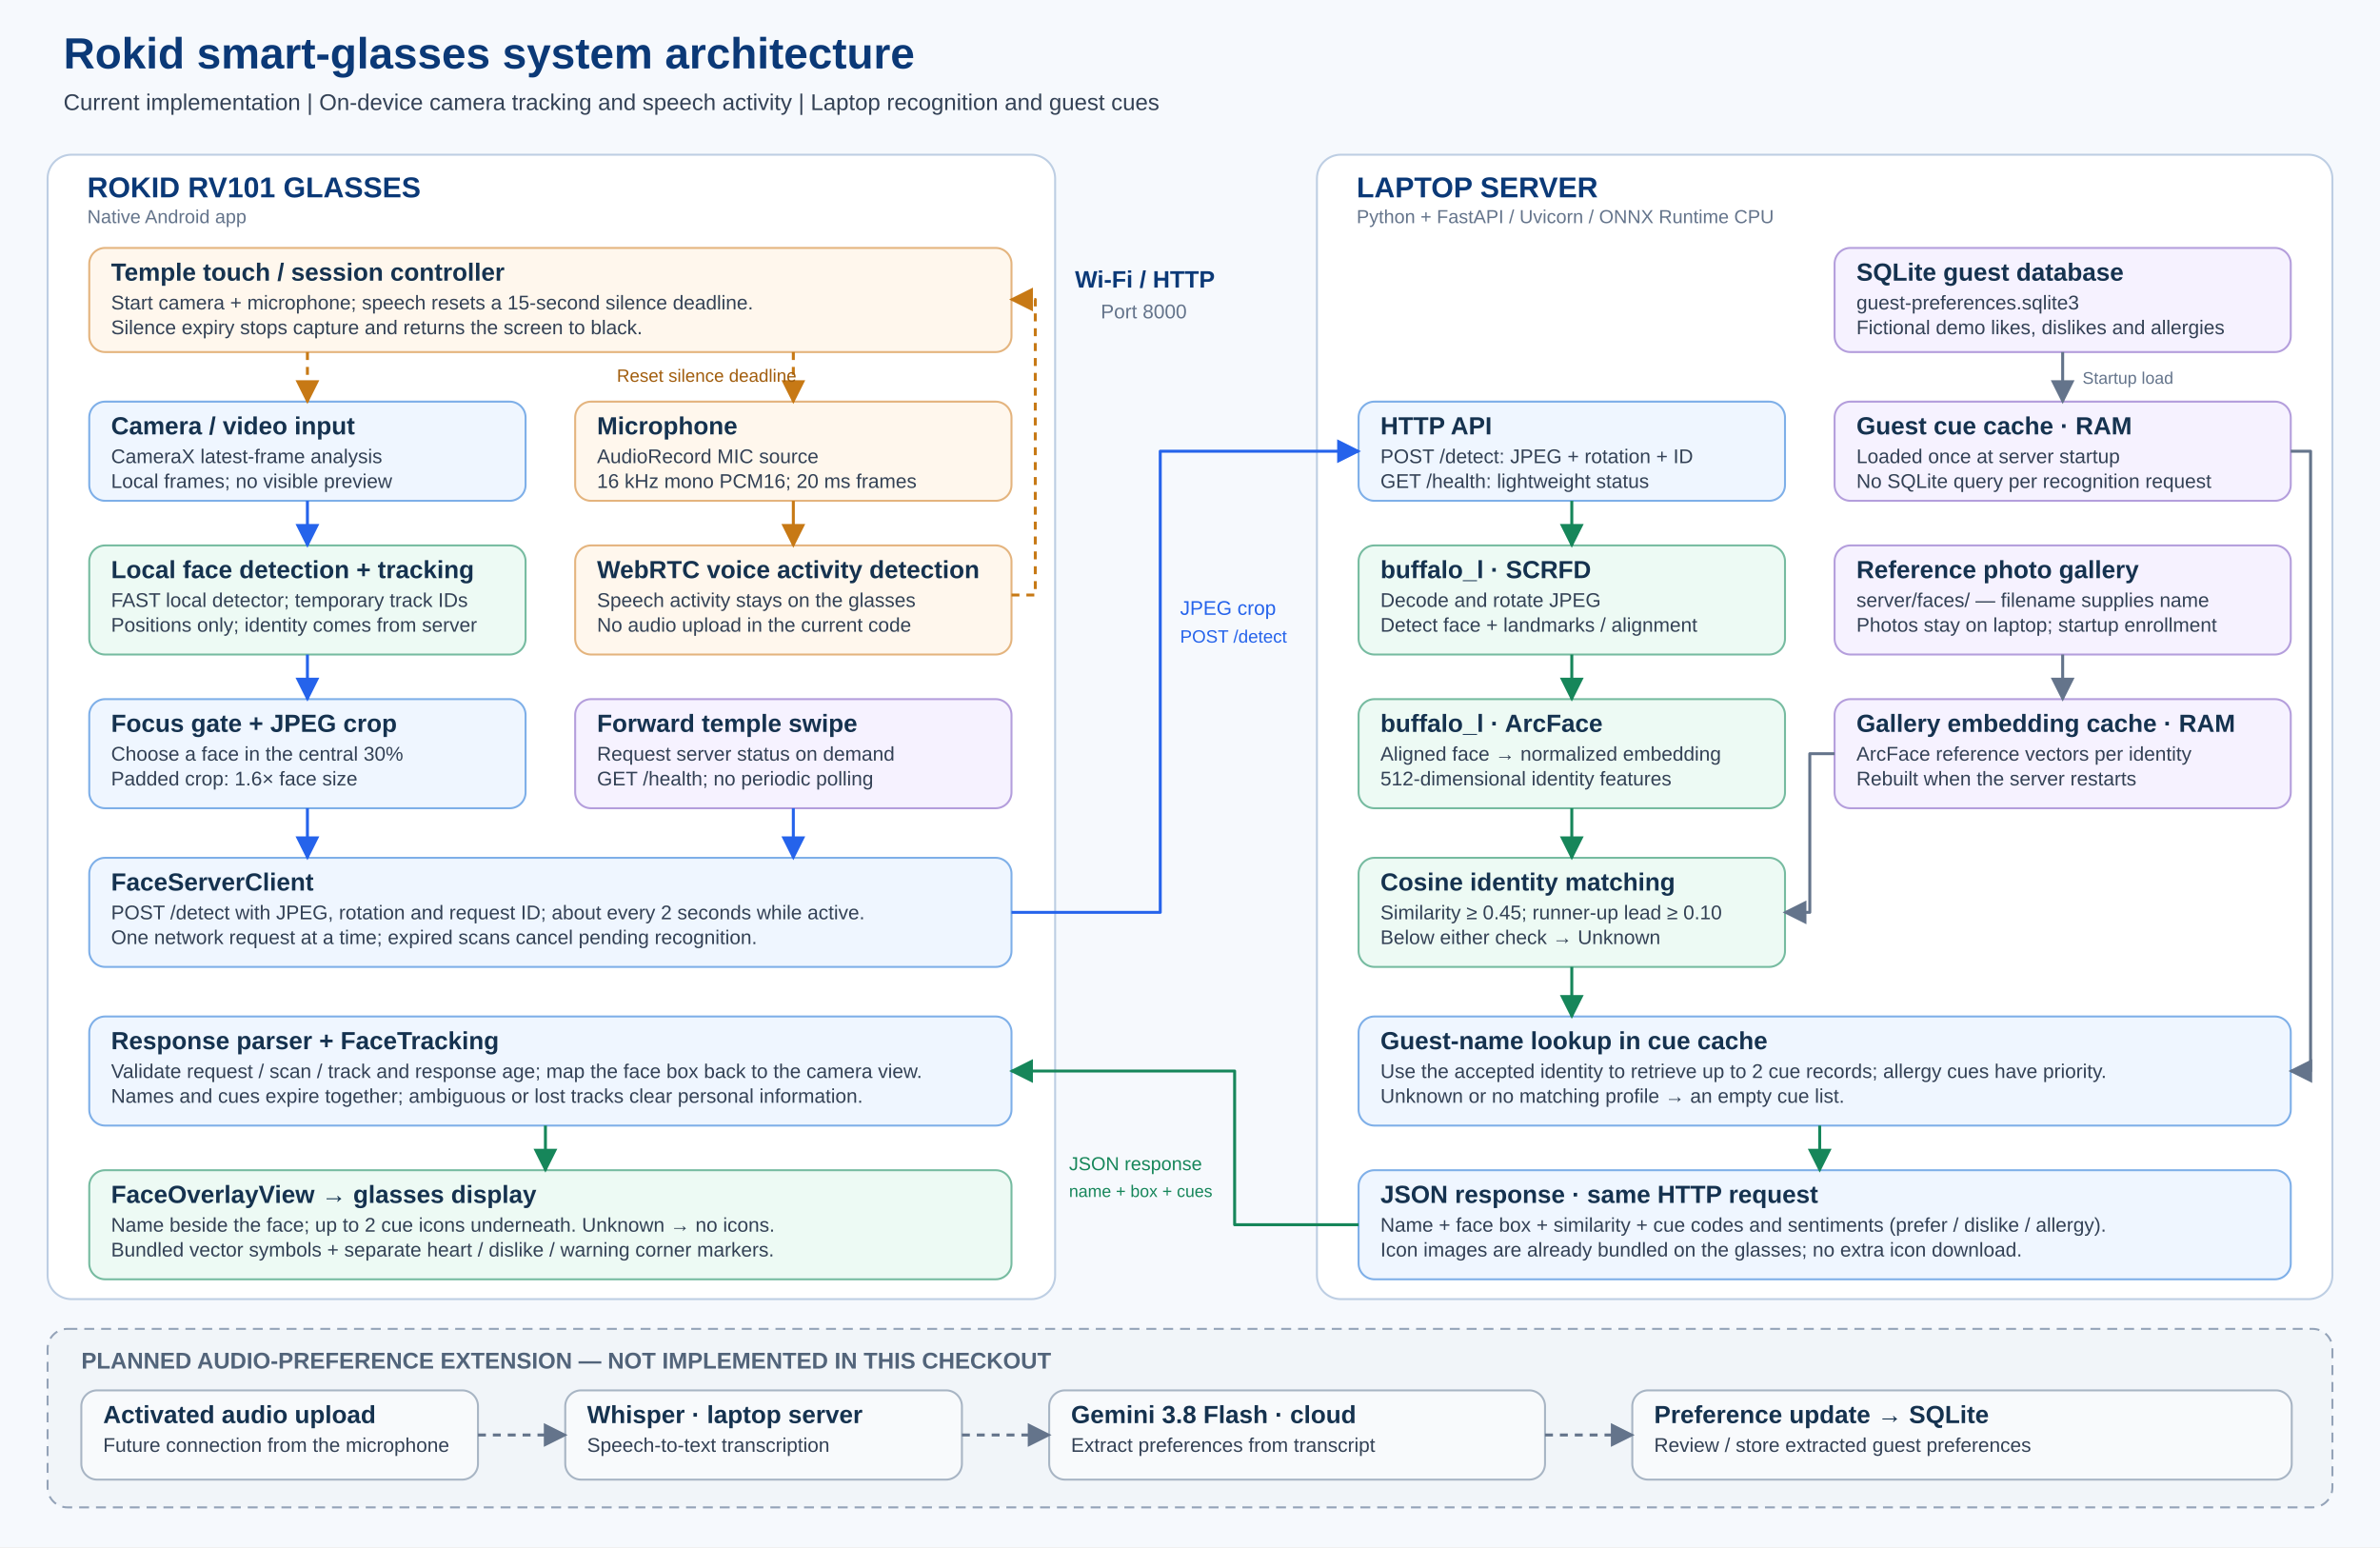
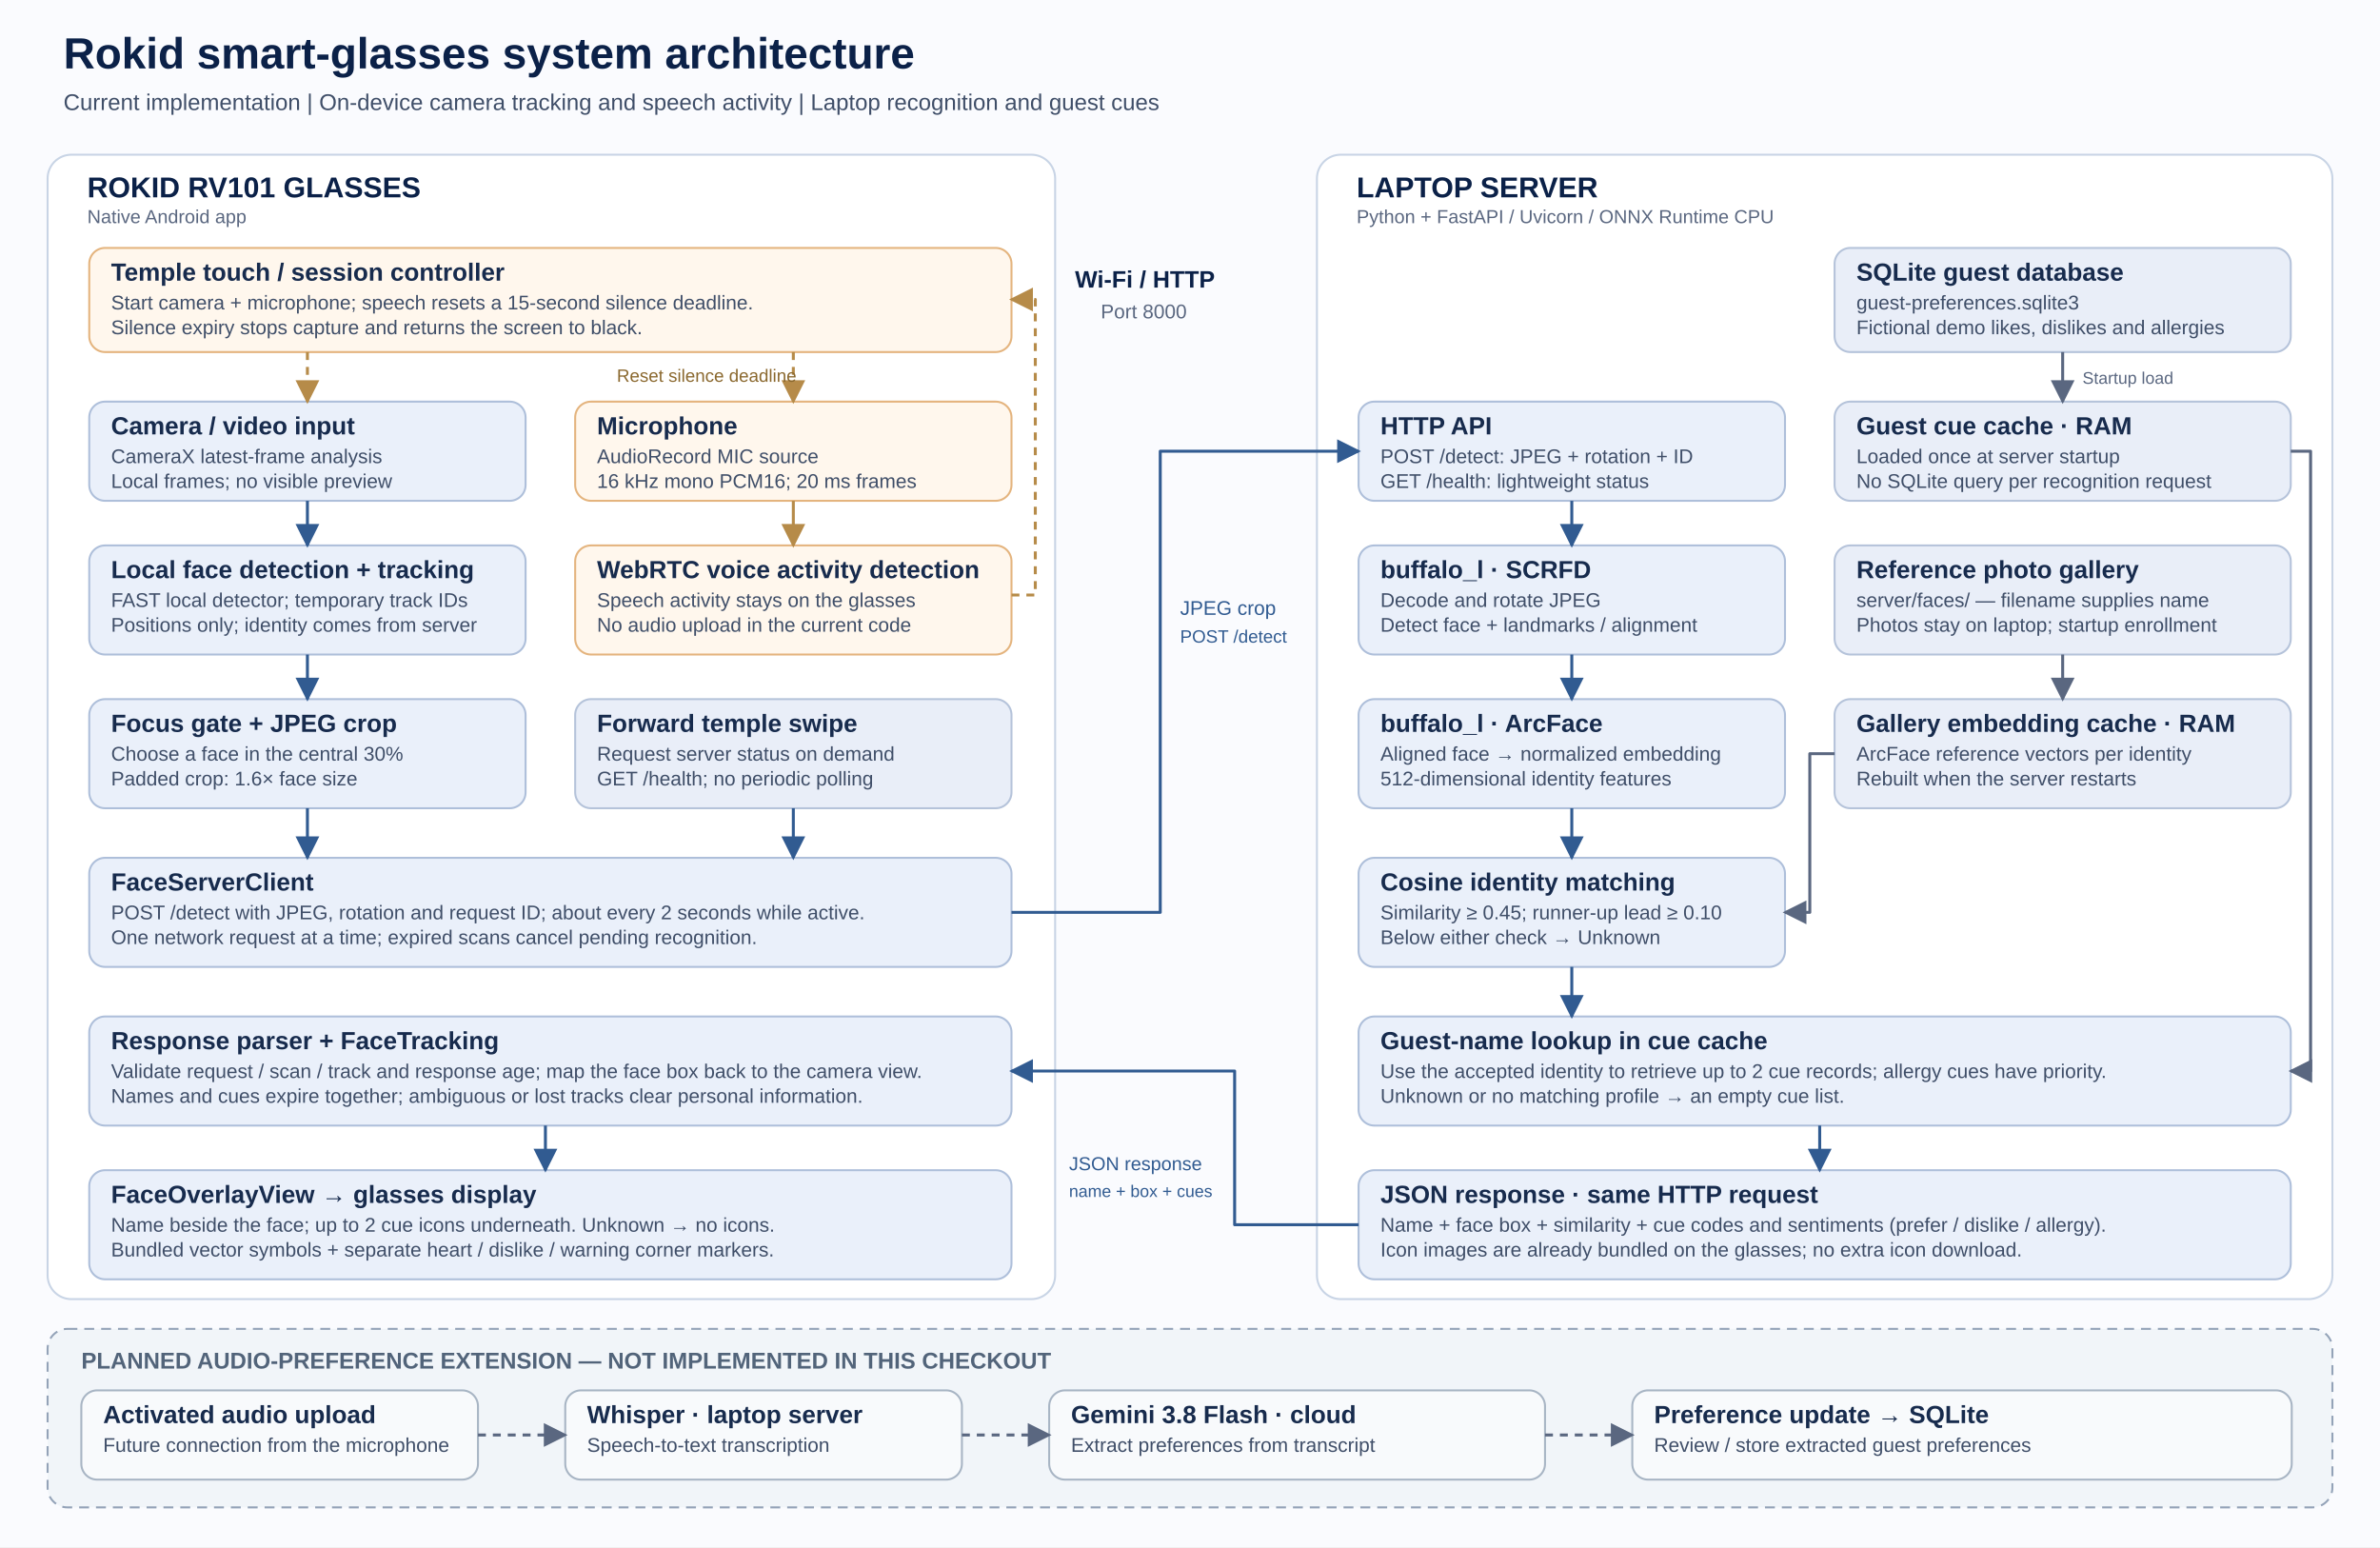
<svg xmlns="http://www.w3.org/2000/svg" width="2400" height="1560" viewBox="0 0 2400 1560" role="img" aria-label="Current Rokid smart glasses and laptop server system architecture">
  <defs>
    <marker id="blue" viewBox="0 0 10 10" refX="9" refY="5" markerWidth="8" markerHeight="8" orient="auto-start-reverse">
-       <path d="M0 0 10 5 0 10z" fill="#2563eb" />
+       <path d="M0 0 10 5 0 10z" fill="#315b91" />
    </marker>
    <marker id="green" viewBox="0 0 10 10" refX="9" refY="5" markerWidth="8" markerHeight="8" orient="auto-start-reverse">
-       <path d="M0 0 10 5 0 10z" fill="#16865a" />
+       <path d="M0 0 10 5 0 10z" fill="#315b91" />
    </marker>
    <marker id="orange" viewBox="0 0 10 10" refX="9" refY="5" markerWidth="8" markerHeight="8" orient="auto-start-reverse">
-       <path d="M0 0 10 5 0 10z" fill="#c77915" />
+       <path d="M0 0 10 5 0 10z" fill="#b68b49" />
    </marker>
    <marker id="gray" viewBox="0 0 10 10" refX="9" refY="5" markerWidth="8" markerHeight="8" orient="auto-start-reverse">
-       <path d="M0 0 10 5 0 10z" fill="#64748b" />
+       <path d="M0 0 10 5 0 10z" fill="#5a6780" />
    </marker>
  </defs>
-   <rect width="2400" height="1560" fill="#f6f9fd" />
-   <text x="64" y="69" fill="#0b3977" font-size="44" font-weight="700" font-family="Arial, sans-serif" text-anchor="start">Rokid smart-glasses system architecture</text>
-   <text x="64" y="111" fill="#334155" font-size="23" font-weight="400" font-family="Arial, sans-serif" text-anchor="start">Current implementation  |  On-device camera tracking and speech activity  |  Laptop recognition and guest cues</text>
-   <rect x="48" y="156" width="1016" height="1154" rx="24" fill="white" stroke="#bdcee3" stroke-width="2" />
-   <text x="88" y="199" fill="#0b3977" font-size="29" font-weight="700" font-family="Arial, sans-serif" text-anchor="start">ROKID RV101 GLASSES</text>
-   <text x="88" y="225" fill="#64748b" font-size="19" font-weight="400" font-family="Arial, sans-serif" text-anchor="start">Native Android app</text>
-   <rect x="1328" y="156" width="1024" height="1154" rx="24" fill="white" stroke="#bdcee3" stroke-width="2" />
-   <text x="1368" y="199" fill="#0b3977" font-size="29" font-weight="700" font-family="Arial, sans-serif" text-anchor="start">LAPTOP SERVER</text>
-   <text x="1368" y="225" fill="#64748b" font-size="19" font-weight="400" font-family="Arial, sans-serif" text-anchor="start">Python + FastAPI / Uvicorn / ONNX Runtime CPU</text>
+   <rect width="2400" height="1560" fill="#fafbfe" />
+   <text x="64" y="69" fill="#0b2148" font-size="44" font-weight="700" font-family="Arial, sans-serif" text-anchor="start">Rokid smart-glasses system architecture</text>
+   <text x="64" y="111" fill="#3f4e68" font-size="23" font-weight="400" font-family="Arial, sans-serif" text-anchor="start">Current implementation  |  On-device camera tracking and speech activity  |  Laptop recognition and guest cues</text>
+   <rect x="48" y="156" width="1016" height="1154" rx="24" fill="white" stroke="#c8d4e5" stroke-width="2" />
+   <text x="88" y="199" fill="#0b2148" font-size="29" font-weight="700" font-family="Arial, sans-serif" text-anchor="start">ROKID RV101 GLASSES</text>
+   <text x="88" y="225" fill="#5a6780" font-size="19" font-weight="400" font-family="Arial, sans-serif" text-anchor="start">Native Android app</text>
+   <rect x="1328" y="156" width="1024" height="1154" rx="24" fill="white" stroke="#c8d4e5" stroke-width="2" />
+   <text x="1368" y="199" fill="#0b2148" font-size="29" font-weight="700" font-family="Arial, sans-serif" text-anchor="start">LAPTOP SERVER</text>
+   <text x="1368" y="225" fill="#5a6780" font-size="19" font-weight="400" font-family="Arial, sans-serif" text-anchor="start">Python + FastAPI / Uvicorn / ONNX Runtime CPU</text>
  <rect x="90" y="250" width="930" height="105" rx="16" fill="#fff7ed" stroke="#e4b47e" stroke-width="2" />
-   <text x="112" y="283" fill="#15324f" font-size="25" font-weight="600" font-family="Arial, sans-serif" text-anchor="start">Temple touch / session controller</text>
-   <text x="112" y="312" fill="#334155" font-size="20" font-weight="400" font-family="Arial, sans-serif" text-anchor="start">Start camera + microphone; speech resets a 15-second silence deadline.</text>
-   <text x="112" y="337" fill="#334155" font-size="20" font-weight="400" font-family="Arial, sans-serif" text-anchor="start">Silence expiry stops capture and returns the screen to black.</text>
-   <rect x="90" y="405" width="440" height="100" rx="16" fill="#eff6ff" stroke="#7eafe8" stroke-width="2" />
-   <text x="112" y="438" fill="#15324f" font-size="25" font-weight="600" font-family="Arial, sans-serif" text-anchor="start">Camera / video input</text>
-   <text x="112" y="467" fill="#334155" font-size="20" font-weight="400" font-family="Arial, sans-serif" text-anchor="start">CameraX latest-frame analysis</text>
-   <text x="112" y="492" fill="#334155" font-size="20" font-weight="400" font-family="Arial, sans-serif" text-anchor="start">Local frames; no visible preview</text>
+   <text x="112" y="283" fill="#172b4d" font-size="25" font-weight="600" font-family="Arial, sans-serif" text-anchor="start">Temple touch / session controller</text>
+   <text x="112" y="312" fill="#3f4e68" font-size="20" font-weight="400" font-family="Arial, sans-serif" text-anchor="start">Start camera + microphone; speech resets a 15-second silence deadline.</text>
+   <text x="112" y="337" fill="#3f4e68" font-size="20" font-weight="400" font-family="Arial, sans-serif" text-anchor="start">Silence expiry stops capture and returns the screen to black.</text>
+   <rect x="90" y="405" width="440" height="100" rx="16" fill="#eaf0fa" stroke="#aebfda" stroke-width="2" />
+   <text x="112" y="438" fill="#172b4d" font-size="25" font-weight="600" font-family="Arial, sans-serif" text-anchor="start">Camera / video input</text>
+   <text x="112" y="467" fill="#3f4e68" font-size="20" font-weight="400" font-family="Arial, sans-serif" text-anchor="start">CameraX latest-frame analysis</text>
+   <text x="112" y="492" fill="#3f4e68" font-size="20" font-weight="400" font-family="Arial, sans-serif" text-anchor="start">Local frames; no visible preview</text>
  <rect x="580" y="405" width="440" height="100" rx="16" fill="#fff7ed" stroke="#e4b47e" stroke-width="2" />
-   <text x="602" y="438" fill="#15324f" font-size="25" font-weight="600" font-family="Arial, sans-serif" text-anchor="start">Microphone</text>
-   <text x="602" y="467" fill="#334155" font-size="20" font-weight="400" font-family="Arial, sans-serif" text-anchor="start">AudioRecord MIC source</text>
-   <text x="602" y="492" fill="#334155" font-size="20" font-weight="400" font-family="Arial, sans-serif" text-anchor="start">16 kHz mono PCM16; 20 ms frames</text>
-   <rect x="90" y="550" width="440" height="110" rx="16" fill="#edfaf4" stroke="#76bba0" stroke-width="2" />
-   <text x="112" y="583" fill="#15324f" font-size="25" font-weight="600" font-family="Arial, sans-serif" text-anchor="start">Local face detection + tracking</text>
-   <text x="112" y="612" fill="#334155" font-size="20" font-weight="400" font-family="Arial, sans-serif" text-anchor="start">FAST local detector; temporary track IDs</text>
-   <text x="112" y="637" fill="#334155" font-size="20" font-weight="400" font-family="Arial, sans-serif" text-anchor="start">Positions only; identity comes from server</text>
+   <text x="602" y="438" fill="#172b4d" font-size="25" font-weight="600" font-family="Arial, sans-serif" text-anchor="start">Microphone</text>
+   <text x="602" y="467" fill="#3f4e68" font-size="20" font-weight="400" font-family="Arial, sans-serif" text-anchor="start">AudioRecord MIC source</text>
+   <text x="602" y="492" fill="#3f4e68" font-size="20" font-weight="400" font-family="Arial, sans-serif" text-anchor="start">16 kHz mono PCM16; 20 ms frames</text>
+   <rect x="90" y="550" width="440" height="110" rx="16" fill="#eaf0fa" stroke="#aebfda" stroke-width="2" />
+   <text x="112" y="583" fill="#172b4d" font-size="25" font-weight="600" font-family="Arial, sans-serif" text-anchor="start">Local face detection + tracking</text>
+   <text x="112" y="612" fill="#3f4e68" font-size="20" font-weight="400" font-family="Arial, sans-serif" text-anchor="start">FAST local detector; temporary track IDs</text>
+   <text x="112" y="637" fill="#3f4e68" font-size="20" font-weight="400" font-family="Arial, sans-serif" text-anchor="start">Positions only; identity comes from server</text>
  <rect x="580" y="550" width="440" height="110" rx="16" fill="#fff7ed" stroke="#e4b47e" stroke-width="2" />
-   <text x="602" y="583" fill="#15324f" font-size="25" font-weight="600" font-family="Arial, sans-serif" text-anchor="start">WebRTC voice activity detection</text>
-   <text x="602" y="612" fill="#334155" font-size="20" font-weight="400" font-family="Arial, sans-serif" text-anchor="start">Speech activity stays on the glasses</text>
-   <text x="602" y="637" fill="#334155" font-size="20" font-weight="400" font-family="Arial, sans-serif" text-anchor="start">No audio upload in the current code</text>
-   <rect x="90" y="705" width="440" height="110" rx="16" fill="#eff6ff" stroke="#7eafe8" stroke-width="2" />
-   <text x="112" y="738" fill="#15324f" font-size="25" font-weight="600" font-family="Arial, sans-serif" text-anchor="start">Focus gate + JPEG crop</text>
-   <text x="112" y="767" fill="#334155" font-size="20" font-weight="400" font-family="Arial, sans-serif" text-anchor="start">Choose a face in the central 30%</text>
-   <text x="112" y="792" fill="#334155" font-size="20" font-weight="400" font-family="Arial, sans-serif" text-anchor="start">Padded crop: 1.6× face size</text>
-   <rect x="580" y="705" width="440" height="110" rx="16" fill="#f6f2ff" stroke="#b49edc" stroke-width="2" />
-   <text x="602" y="738" fill="#15324f" font-size="25" font-weight="600" font-family="Arial, sans-serif" text-anchor="start">Forward temple swipe</text>
-   <text x="602" y="767" fill="#334155" font-size="20" font-weight="400" font-family="Arial, sans-serif" text-anchor="start">Request server status on demand</text>
-   <text x="602" y="792" fill="#334155" font-size="20" font-weight="400" font-family="Arial, sans-serif" text-anchor="start">GET /health; no periodic polling</text>
-   <rect x="90" y="865" width="930" height="110" rx="16" fill="#eff6ff" stroke="#7eafe8" stroke-width="2" />
-   <text x="112" y="898" fill="#15324f" font-size="25" font-weight="600" font-family="Arial, sans-serif" text-anchor="start">FaceServerClient</text>
-   <text x="112" y="927" fill="#334155" font-size="20" font-weight="400" font-family="Arial, sans-serif" text-anchor="start">POST /detect with JPEG, rotation and request ID; about every 2 seconds while active.</text>
-   <text x="112" y="952" fill="#334155" font-size="20" font-weight="400" font-family="Arial, sans-serif" text-anchor="start">One network request at a time; expired scans cancel pending recognition.</text>
-   <rect x="90" y="1025" width="930" height="110" rx="16" fill="#eff6ff" stroke="#7eafe8" stroke-width="2" />
-   <text x="112" y="1058" fill="#15324f" font-size="25" font-weight="600" font-family="Arial, sans-serif" text-anchor="start">Response parser + FaceTracking</text>
-   <text x="112" y="1087" fill="#334155" font-size="20" font-weight="400" font-family="Arial, sans-serif" text-anchor="start">Validate request / scan / track and response age; map the face box back to the camera view.</text>
-   <text x="112" y="1112" fill="#334155" font-size="20" font-weight="400" font-family="Arial, sans-serif" text-anchor="start">Names and cues expire together; ambiguous or lost tracks clear personal information.</text>
-   <rect x="90" y="1180" width="930" height="110" rx="16" fill="#edfaf4" stroke="#76bba0" stroke-width="2" />
-   <text x="112" y="1213" fill="#15324f" font-size="25" font-weight="600" font-family="Arial, sans-serif" text-anchor="start">FaceOverlayView → glasses display</text>
-   <text x="112" y="1242" fill="#334155" font-size="20" font-weight="400" font-family="Arial, sans-serif" text-anchor="start">Name beside the face; up to 2 cue icons underneath. Unknown → no icons.</text>
-   <text x="112" y="1267" fill="#334155" font-size="20" font-weight="400" font-family="Arial, sans-serif" text-anchor="start">Bundled vector symbols + separate heart / dislike / warning corner markers.</text>
-   <path d="M310,355 L310,405" fill="none" stroke="#c77915" stroke-width="3" marker-end="url(#orange)" stroke-linejoin="round" stroke-dasharray="8 7" />
-   <path d="M800,355 L800,405" fill="none" stroke="#c77915" stroke-width="3" marker-end="url(#orange)" stroke-linejoin="round" stroke-dasharray="8 7" />
-   <path d="M310,505 L310,550" fill="none" stroke="#2563eb" stroke-width="3" marker-end="url(#blue)" stroke-linejoin="round" />
-   <path d="M800,505 L800,550" fill="none" stroke="#c77915" stroke-width="3" marker-end="url(#orange)" stroke-linejoin="round" />
-   <path d="M310,660 L310,705" fill="none" stroke="#2563eb" stroke-width="3" marker-end="url(#blue)" stroke-linejoin="round" />
-   <path d="M310,815 L310,865" fill="none" stroke="#2563eb" stroke-width="3" marker-end="url(#blue)" stroke-linejoin="round" />
-   <path d="M800,815 L800,865" fill="none" stroke="#2563eb" stroke-width="3" marker-end="url(#blue)" stroke-linejoin="round" />
-   <path d="M1020,600 L1044,600 L1044,302 L1020,302" fill="none" stroke="#c77915" stroke-width="3" marker-end="url(#orange)" stroke-linejoin="round" stroke-dasharray="8 7" />
-   <text x="622" y="385" fill="#a15d0d" font-size="18" font-weight="400" font-family="Arial, sans-serif" text-anchor="start">Reset silence deadline</text>
-   <path d="M550,1135 L550,1180" fill="none" stroke="#16865a" stroke-width="3" marker-end="url(#green)" stroke-linejoin="round" />
-   <rect x="1370" y="405" width="430" height="100" rx="16" fill="#eff6ff" stroke="#7eafe8" stroke-width="2" />
-   <text x="1392" y="438" fill="#15324f" font-size="25" font-weight="600" font-family="Arial, sans-serif" text-anchor="start">HTTP API</text>
-   <text x="1392" y="467" fill="#334155" font-size="20" font-weight="400" font-family="Arial, sans-serif" text-anchor="start">POST /detect: JPEG + rotation + ID</text>
-   <text x="1392" y="492" fill="#334155" font-size="20" font-weight="400" font-family="Arial, sans-serif" text-anchor="start">GET /health: lightweight status</text>
-   <rect x="1370" y="550" width="430" height="110" rx="16" fill="#edfaf4" stroke="#76bba0" stroke-width="2" />
-   <text x="1392" y="583" fill="#15324f" font-size="25" font-weight="600" font-family="Arial, sans-serif" text-anchor="start">buffalo_l · SCRFD</text>
-   <text x="1392" y="612" fill="#334155" font-size="20" font-weight="400" font-family="Arial, sans-serif" text-anchor="start">Decode and rotate JPEG</text>
-   <text x="1392" y="637" fill="#334155" font-size="20" font-weight="400" font-family="Arial, sans-serif" text-anchor="start">Detect face + landmarks / alignment</text>
-   <rect x="1370" y="705" width="430" height="110" rx="16" fill="#edfaf4" stroke="#76bba0" stroke-width="2" />
-   <text x="1392" y="738" fill="#15324f" font-size="25" font-weight="600" font-family="Arial, sans-serif" text-anchor="start">buffalo_l · ArcFace</text>
-   <text x="1392" y="767" fill="#334155" font-size="20" font-weight="400" font-family="Arial, sans-serif" text-anchor="start">Aligned face → normalized embedding</text>
-   <text x="1392" y="792" fill="#334155" font-size="20" font-weight="400" font-family="Arial, sans-serif" text-anchor="start">512-dimensional identity features</text>
-   <rect x="1370" y="865" width="430" height="110" rx="16" fill="#edfaf4" stroke="#76bba0" stroke-width="2" />
-   <text x="1392" y="898" fill="#15324f" font-size="25" font-weight="600" font-family="Arial, sans-serif" text-anchor="start">Cosine identity matching</text>
-   <text x="1392" y="927" fill="#334155" font-size="20" font-weight="400" font-family="Arial, sans-serif" text-anchor="start">Similarity ≥ 0.45; runner-up lead ≥ 0.10</text>
-   <text x="1392" y="952" fill="#334155" font-size="20" font-weight="400" font-family="Arial, sans-serif" text-anchor="start">Below either check → Unknown</text>
-   <rect x="1850" y="250" width="460" height="105" rx="16" fill="#f6f2ff" stroke="#b49edc" stroke-width="2" />
-   <text x="1872" y="283" fill="#15324f" font-size="25" font-weight="600" font-family="Arial, sans-serif" text-anchor="start">SQLite guest database</text>
-   <text x="1872" y="312" fill="#334155" font-size="20" font-weight="400" font-family="Arial, sans-serif" text-anchor="start">guest-preferences.sqlite3</text>
-   <text x="1872" y="337" fill="#334155" font-size="20" font-weight="400" font-family="Arial, sans-serif" text-anchor="start">Fictional demo likes, dislikes and allergies</text>
-   <rect x="1850" y="405" width="460" height="100" rx="16" fill="#f6f2ff" stroke="#b49edc" stroke-width="2" />
-   <text x="1872" y="438" fill="#15324f" font-size="25" font-weight="600" font-family="Arial, sans-serif" text-anchor="start">Guest cue cache · RAM</text>
-   <text x="1872" y="467" fill="#334155" font-size="20" font-weight="400" font-family="Arial, sans-serif" text-anchor="start">Loaded once at server startup</text>
-   <text x="1872" y="492" fill="#334155" font-size="20" font-weight="400" font-family="Arial, sans-serif" text-anchor="start">No SQLite query per recognition request</text>
-   <rect x="1850" y="550" width="460" height="110" rx="16" fill="#f6f2ff" stroke="#b49edc" stroke-width="2" />
-   <text x="1872" y="583" fill="#15324f" font-size="25" font-weight="600" font-family="Arial, sans-serif" text-anchor="start">Reference photo gallery</text>
-   <text x="1872" y="612" fill="#334155" font-size="20" font-weight="400" font-family="Arial, sans-serif" text-anchor="start">server/faces/ — filename supplies name</text>
-   <text x="1872" y="637" fill="#334155" font-size="20" font-weight="400" font-family="Arial, sans-serif" text-anchor="start">Photos stay on laptop; startup enrollment</text>
-   <rect x="1850" y="705" width="460" height="110" rx="16" fill="#f6f2ff" stroke="#b49edc" stroke-width="2" />
-   <text x="1872" y="738" fill="#15324f" font-size="25" font-weight="600" font-family="Arial, sans-serif" text-anchor="start">Gallery embedding cache · RAM</text>
-   <text x="1872" y="767" fill="#334155" font-size="20" font-weight="400" font-family="Arial, sans-serif" text-anchor="start">ArcFace reference vectors per identity</text>
-   <text x="1872" y="792" fill="#334155" font-size="20" font-weight="400" font-family="Arial, sans-serif" text-anchor="start">Rebuilt when the server restarts</text>
-   <rect x="1370" y="1025" width="940" height="110" rx="16" fill="#eff6ff" stroke="#7eafe8" stroke-width="2" />
-   <text x="1392" y="1058" fill="#15324f" font-size="25" font-weight="600" font-family="Arial, sans-serif" text-anchor="start">Guest-name lookup in cue cache</text>
-   <text x="1392" y="1087" fill="#334155" font-size="20" font-weight="400" font-family="Arial, sans-serif" text-anchor="start">Use the accepted identity to retrieve up to 2 cue records; allergy cues have priority.</text>
-   <text x="1392" y="1112" fill="#334155" font-size="20" font-weight="400" font-family="Arial, sans-serif" text-anchor="start">Unknown or no matching profile → an empty cue list.</text>
-   <rect x="1370" y="1180" width="940" height="110" rx="16" fill="#eff6ff" stroke="#7eafe8" stroke-width="2" />
-   <text x="1392" y="1213" fill="#15324f" font-size="25" font-weight="600" font-family="Arial, sans-serif" text-anchor="start">JSON response · same HTTP request</text>
-   <text x="1392" y="1242" fill="#334155" font-size="20" font-weight="400" font-family="Arial, sans-serif" text-anchor="start">Name + face box + similarity + cue codes and sentiments (prefer / dislike / allergy).</text>
-   <text x="1392" y="1267" fill="#334155" font-size="20" font-weight="400" font-family="Arial, sans-serif" text-anchor="start">Icon images are already bundled on the glasses; no extra icon download.</text>
-   <path d="M1585,505 L1585,550" fill="none" stroke="#16865a" stroke-width="3" marker-end="url(#green)" stroke-linejoin="round" />
-   <path d="M1585,660 L1585,705" fill="none" stroke="#16865a" stroke-width="3" marker-end="url(#green)" stroke-linejoin="round" />
-   <path d="M1585,815 L1585,865" fill="none" stroke="#16865a" stroke-width="3" marker-end="url(#green)" stroke-linejoin="round" />
-   <path d="M1585,975 L1585,1025" fill="none" stroke="#16865a" stroke-width="3" marker-end="url(#green)" stroke-linejoin="round" />
-   <path d="M2080,355 L2080,405" fill="none" stroke="#64748b" stroke-width="3" marker-end="url(#gray)" stroke-linejoin="round" />
-   <path d="M2080,660 L2080,705" fill="none" stroke="#64748b" stroke-width="3" marker-end="url(#gray)" stroke-linejoin="round" />
-   <path d="M1850,760 L1825,760 L1825,920 L1800,920" fill="none" stroke="#64748b" stroke-width="3" marker-end="url(#gray)" stroke-linejoin="round" />
-   <path d="M2310,455 L2330,455 L2330,1080 L2310,1080" fill="none" stroke="#64748b" stroke-width="3" marker-end="url(#gray)" stroke-linejoin="round" />
-   <text x="2100" y="387" fill="#64748b" font-size="17" font-weight="400" font-family="Arial, sans-serif" text-anchor="start">Startup load</text>
-   <path d="M1835,1135 L1835,1180" fill="none" stroke="#16865a" stroke-width="3" marker-end="url(#green)" stroke-linejoin="round" />
-   <path d="M1020,920 L1170,920 L1170,455 L1370,455" fill="none" stroke="#2563eb" stroke-width="3" marker-end="url(#blue)" stroke-linejoin="round" />
-   <text x="1084" y="290" fill="#0b3977" font-size="24" font-weight="600" font-family="Arial, sans-serif" text-anchor="start">Wi-Fi / HTTP</text>
-   <text x="1110" y="321" fill="#64748b" font-size="20" font-weight="400" font-family="Arial, sans-serif" text-anchor="start">Port 8000</text>
-   <text x="1190" y="620" fill="#2563eb" font-size="20" font-weight="400" font-family="Arial, sans-serif" text-anchor="start">JPEG crop</text>
-   <text x="1190" y="648" fill="#2563eb" font-size="18" font-weight="400" font-family="Arial, sans-serif" text-anchor="start">POST /detect</text>
-   <path d="M1370,1235 L1245,1235 L1245,1080 L1020,1080" fill="none" stroke="#16865a" stroke-width="3" marker-end="url(#green)" stroke-linejoin="round" />
-   <text x="1078" y="1180" fill="#16865a" font-size="19" font-weight="400" font-family="Arial, sans-serif" text-anchor="start">JSON response</text>
-   <text x="1078" y="1207" fill="#16865a" font-size="17" font-weight="400" font-family="Arial, sans-serif" text-anchor="start">name + box + cues</text>
+   <text x="602" y="583" fill="#172b4d" font-size="25" font-weight="600" font-family="Arial, sans-serif" text-anchor="start">WebRTC voice activity detection</text>
+   <text x="602" y="612" fill="#3f4e68" font-size="20" font-weight="400" font-family="Arial, sans-serif" text-anchor="start">Speech activity stays on the glasses</text>
+   <text x="602" y="637" fill="#3f4e68" font-size="20" font-weight="400" font-family="Arial, sans-serif" text-anchor="start">No audio upload in the current code</text>
+   <rect x="90" y="705" width="440" height="110" rx="16" fill="#eaf0fa" stroke="#aebfda" stroke-width="2" />
+   <text x="112" y="738" fill="#172b4d" font-size="25" font-weight="600" font-family="Arial, sans-serif" text-anchor="start">Focus gate + JPEG crop</text>
+   <text x="112" y="767" fill="#3f4e68" font-size="20" font-weight="400" font-family="Arial, sans-serif" text-anchor="start">Choose a face in the central 30%</text>
+   <text x="112" y="792" fill="#3f4e68" font-size="20" font-weight="400" font-family="Arial, sans-serif" text-anchor="start">Padded crop: 1.6× face size</text>
+   <rect x="580" y="705" width="440" height="110" rx="16" fill="#e9eef8" stroke="#b5c3da" stroke-width="2" />
+   <text x="602" y="738" fill="#172b4d" font-size="25" font-weight="600" font-family="Arial, sans-serif" text-anchor="start">Forward temple swipe</text>
+   <text x="602" y="767" fill="#3f4e68" font-size="20" font-weight="400" font-family="Arial, sans-serif" text-anchor="start">Request server status on demand</text>
+   <text x="602" y="792" fill="#3f4e68" font-size="20" font-weight="400" font-family="Arial, sans-serif" text-anchor="start">GET /health; no periodic polling</text>
+   <rect x="90" y="865" width="930" height="110" rx="16" fill="#eaf0fa" stroke="#aebfda" stroke-width="2" />
+   <text x="112" y="898" fill="#172b4d" font-size="25" font-weight="600" font-family="Arial, sans-serif" text-anchor="start">FaceServerClient</text>
+   <text x="112" y="927" fill="#3f4e68" font-size="20" font-weight="400" font-family="Arial, sans-serif" text-anchor="start">POST /detect with JPEG, rotation and request ID; about every 2 seconds while active.</text>
+   <text x="112" y="952" fill="#3f4e68" font-size="20" font-weight="400" font-family="Arial, sans-serif" text-anchor="start">One network request at a time; expired scans cancel pending recognition.</text>
+   <rect x="90" y="1025" width="930" height="110" rx="16" fill="#eaf0fa" stroke="#aebfda" stroke-width="2" />
+   <text x="112" y="1058" fill="#172b4d" font-size="25" font-weight="600" font-family="Arial, sans-serif" text-anchor="start">Response parser + FaceTracking</text>
+   <text x="112" y="1087" fill="#3f4e68" font-size="20" font-weight="400" font-family="Arial, sans-serif" text-anchor="start">Validate request / scan / track and response age; map the face box back to the camera view.</text>
+   <text x="112" y="1112" fill="#3f4e68" font-size="20" font-weight="400" font-family="Arial, sans-serif" text-anchor="start">Names and cues expire together; ambiguous or lost tracks clear personal information.</text>
+   <rect x="90" y="1180" width="930" height="110" rx="16" fill="#eaf0fa" stroke="#aebfda" stroke-width="2" />
+   <text x="112" y="1213" fill="#172b4d" font-size="25" font-weight="600" font-family="Arial, sans-serif" text-anchor="start">FaceOverlayView → glasses display</text>
+   <text x="112" y="1242" fill="#3f4e68" font-size="20" font-weight="400" font-family="Arial, sans-serif" text-anchor="start">Name beside the face; up to 2 cue icons underneath. Unknown → no icons.</text>
+   <text x="112" y="1267" fill="#3f4e68" font-size="20" font-weight="400" font-family="Arial, sans-serif" text-anchor="start">Bundled vector symbols + separate heart / dislike / warning corner markers.</text>
+   <path d="M310,355 L310,405" fill="none" stroke="#b68b49" stroke-width="3" marker-end="url(#orange)" stroke-linejoin="round" stroke-dasharray="8 7" />
+   <path d="M800,355 L800,405" fill="none" stroke="#b68b49" stroke-width="3" marker-end="url(#orange)" stroke-linejoin="round" stroke-dasharray="8 7" />
+   <path d="M310,505 L310,550" fill="none" stroke="#315b91" stroke-width="3" marker-end="url(#blue)" stroke-linejoin="round" />
+   <path d="M800,505 L800,550" fill="none" stroke="#b68b49" stroke-width="3" marker-end="url(#orange)" stroke-linejoin="round" />
+   <path d="M310,660 L310,705" fill="none" stroke="#315b91" stroke-width="3" marker-end="url(#blue)" stroke-linejoin="round" />
+   <path d="M310,815 L310,865" fill="none" stroke="#315b91" stroke-width="3" marker-end="url(#blue)" stroke-linejoin="round" />
+   <path d="M800,815 L800,865" fill="none" stroke="#315b91" stroke-width="3" marker-end="url(#blue)" stroke-linejoin="round" />
+   <path d="M1020,600 L1044,600 L1044,302 L1020,302" fill="none" stroke="#b68b49" stroke-width="3" marker-end="url(#orange)" stroke-linejoin="round" stroke-dasharray="8 7" />
+   <text x="622" y="385" fill="#8a682e" font-size="18" font-weight="400" font-family="Arial, sans-serif" text-anchor="start">Reset silence deadline</text>
+   <path d="M550,1135 L550,1180" fill="none" stroke="#315b91" stroke-width="3" marker-end="url(#green)" stroke-linejoin="round" />
+   <rect x="1370" y="405" width="430" height="100" rx="16" fill="#eaf0fa" stroke="#aebfda" stroke-width="2" />
+   <text x="1392" y="438" fill="#172b4d" font-size="25" font-weight="600" font-family="Arial, sans-serif" text-anchor="start">HTTP API</text>
+   <text x="1392" y="467" fill="#3f4e68" font-size="20" font-weight="400" font-family="Arial, sans-serif" text-anchor="start">POST /detect: JPEG + rotation + ID</text>
+   <text x="1392" y="492" fill="#3f4e68" font-size="20" font-weight="400" font-family="Arial, sans-serif" text-anchor="start">GET /health: lightweight status</text>
+   <rect x="1370" y="550" width="430" height="110" rx="16" fill="#eaf0fa" stroke="#aebfda" stroke-width="2" />
+   <text x="1392" y="583" fill="#172b4d" font-size="25" font-weight="600" font-family="Arial, sans-serif" text-anchor="start">buffalo_l · SCRFD</text>
+   <text x="1392" y="612" fill="#3f4e68" font-size="20" font-weight="400" font-family="Arial, sans-serif" text-anchor="start">Decode and rotate JPEG</text>
+   <text x="1392" y="637" fill="#3f4e68" font-size="20" font-weight="400" font-family="Arial, sans-serif" text-anchor="start">Detect face + landmarks / alignment</text>
+   <rect x="1370" y="705" width="430" height="110" rx="16" fill="#eaf0fa" stroke="#aebfda" stroke-width="2" />
+   <text x="1392" y="738" fill="#172b4d" font-size="25" font-weight="600" font-family="Arial, sans-serif" text-anchor="start">buffalo_l · ArcFace</text>
+   <text x="1392" y="767" fill="#3f4e68" font-size="20" font-weight="400" font-family="Arial, sans-serif" text-anchor="start">Aligned face → normalized embedding</text>
+   <text x="1392" y="792" fill="#3f4e68" font-size="20" font-weight="400" font-family="Arial, sans-serif" text-anchor="start">512-dimensional identity features</text>
+   <rect x="1370" y="865" width="430" height="110" rx="16" fill="#eaf0fa" stroke="#aebfda" stroke-width="2" />
+   <text x="1392" y="898" fill="#172b4d" font-size="25" font-weight="600" font-family="Arial, sans-serif" text-anchor="start">Cosine identity matching</text>
+   <text x="1392" y="927" fill="#3f4e68" font-size="20" font-weight="400" font-family="Arial, sans-serif" text-anchor="start">Similarity ≥ 0.45; runner-up lead ≥ 0.10</text>
+   <text x="1392" y="952" fill="#3f4e68" font-size="20" font-weight="400" font-family="Arial, sans-serif" text-anchor="start">Below either check → Unknown</text>
+   <rect x="1850" y="250" width="460" height="105" rx="16" fill="#e9eef8" stroke="#b5c3da" stroke-width="2" />
+   <text x="1872" y="283" fill="#172b4d" font-size="25" font-weight="600" font-family="Arial, sans-serif" text-anchor="start">SQLite guest database</text>
+   <text x="1872" y="312" fill="#3f4e68" font-size="20" font-weight="400" font-family="Arial, sans-serif" text-anchor="start">guest-preferences.sqlite3</text>
+   <text x="1872" y="337" fill="#3f4e68" font-size="20" font-weight="400" font-family="Arial, sans-serif" text-anchor="start">Fictional demo likes, dislikes and allergies</text>
+   <rect x="1850" y="405" width="460" height="100" rx="16" fill="#e9eef8" stroke="#b5c3da" stroke-width="2" />
+   <text x="1872" y="438" fill="#172b4d" font-size="25" font-weight="600" font-family="Arial, sans-serif" text-anchor="start">Guest cue cache · RAM</text>
+   <text x="1872" y="467" fill="#3f4e68" font-size="20" font-weight="400" font-family="Arial, sans-serif" text-anchor="start">Loaded once at server startup</text>
+   <text x="1872" y="492" fill="#3f4e68" font-size="20" font-weight="400" font-family="Arial, sans-serif" text-anchor="start">No SQLite query per recognition request</text>
+   <rect x="1850" y="550" width="460" height="110" rx="16" fill="#e9eef8" stroke="#b5c3da" stroke-width="2" />
+   <text x="1872" y="583" fill="#172b4d" font-size="25" font-weight="600" font-family="Arial, sans-serif" text-anchor="start">Reference photo gallery</text>
+   <text x="1872" y="612" fill="#3f4e68" font-size="20" font-weight="400" font-family="Arial, sans-serif" text-anchor="start">server/faces/ — filename supplies name</text>
+   <text x="1872" y="637" fill="#3f4e68" font-size="20" font-weight="400" font-family="Arial, sans-serif" text-anchor="start">Photos stay on laptop; startup enrollment</text>
+   <rect x="1850" y="705" width="460" height="110" rx="16" fill="#e9eef8" stroke="#b5c3da" stroke-width="2" />
+   <text x="1872" y="738" fill="#172b4d" font-size="25" font-weight="600" font-family="Arial, sans-serif" text-anchor="start">Gallery embedding cache · RAM</text>
+   <text x="1872" y="767" fill="#3f4e68" font-size="20" font-weight="400" font-family="Arial, sans-serif" text-anchor="start">ArcFace reference vectors per identity</text>
+   <text x="1872" y="792" fill="#3f4e68" font-size="20" font-weight="400" font-family="Arial, sans-serif" text-anchor="start">Rebuilt when the server restarts</text>
+   <rect x="1370" y="1025" width="940" height="110" rx="16" fill="#eaf0fa" stroke="#aebfda" stroke-width="2" />
+   <text x="1392" y="1058" fill="#172b4d" font-size="25" font-weight="600" font-family="Arial, sans-serif" text-anchor="start">Guest-name lookup in cue cache</text>
+   <text x="1392" y="1087" fill="#3f4e68" font-size="20" font-weight="400" font-family="Arial, sans-serif" text-anchor="start">Use the accepted identity to retrieve up to 2 cue records; allergy cues have priority.</text>
+   <text x="1392" y="1112" fill="#3f4e68" font-size="20" font-weight="400" font-family="Arial, sans-serif" text-anchor="start">Unknown or no matching profile → an empty cue list.</text>
+   <rect x="1370" y="1180" width="940" height="110" rx="16" fill="#eaf0fa" stroke="#aebfda" stroke-width="2" />
+   <text x="1392" y="1213" fill="#172b4d" font-size="25" font-weight="600" font-family="Arial, sans-serif" text-anchor="start">JSON response · same HTTP request</text>
+   <text x="1392" y="1242" fill="#3f4e68" font-size="20" font-weight="400" font-family="Arial, sans-serif" text-anchor="start">Name + face box + similarity + cue codes and sentiments (prefer / dislike / allergy).</text>
+   <text x="1392" y="1267" fill="#3f4e68" font-size="20" font-weight="400" font-family="Arial, sans-serif" text-anchor="start">Icon images are already bundled on the glasses; no extra icon download.</text>
+   <path d="M1585,505 L1585,550" fill="none" stroke="#315b91" stroke-width="3" marker-end="url(#green)" stroke-linejoin="round" />
+   <path d="M1585,660 L1585,705" fill="none" stroke="#315b91" stroke-width="3" marker-end="url(#green)" stroke-linejoin="round" />
+   <path d="M1585,815 L1585,865" fill="none" stroke="#315b91" stroke-width="3" marker-end="url(#green)" stroke-linejoin="round" />
+   <path d="M1585,975 L1585,1025" fill="none" stroke="#315b91" stroke-width="3" marker-end="url(#green)" stroke-linejoin="round" />
+   <path d="M2080,355 L2080,405" fill="none" stroke="#5a6780" stroke-width="3" marker-end="url(#gray)" stroke-linejoin="round" />
+   <path d="M2080,660 L2080,705" fill="none" stroke="#5a6780" stroke-width="3" marker-end="url(#gray)" stroke-linejoin="round" />
+   <path d="M1850,760 L1825,760 L1825,920 L1800,920" fill="none" stroke="#5a6780" stroke-width="3" marker-end="url(#gray)" stroke-linejoin="round" />
+   <path d="M2310,455 L2330,455 L2330,1080 L2310,1080" fill="none" stroke="#5a6780" stroke-width="3" marker-end="url(#gray)" stroke-linejoin="round" />
+   <text x="2100" y="387" fill="#5a6780" font-size="17" font-weight="400" font-family="Arial, sans-serif" text-anchor="start">Startup load</text>
+   <path d="M1835,1135 L1835,1180" fill="none" stroke="#315b91" stroke-width="3" marker-end="url(#green)" stroke-linejoin="round" />
+   <path d="M1020,920 L1170,920 L1170,455 L1370,455" fill="none" stroke="#315b91" stroke-width="3" marker-end="url(#blue)" stroke-linejoin="round" />
+   <text x="1084" y="290" fill="#0b2148" font-size="24" font-weight="600" font-family="Arial, sans-serif" text-anchor="start">Wi-Fi / HTTP</text>
+   <text x="1110" y="321" fill="#5a6780" font-size="20" font-weight="400" font-family="Arial, sans-serif" text-anchor="start">Port 8000</text>
+   <text x="1190" y="620" fill="#315b91" font-size="20" font-weight="400" font-family="Arial, sans-serif" text-anchor="start">JPEG crop</text>
+   <text x="1190" y="648" fill="#315b91" font-size="18" font-weight="400" font-family="Arial, sans-serif" text-anchor="start">POST /detect</text>
+   <path d="M1370,1235 L1245,1235 L1245,1080 L1020,1080" fill="none" stroke="#315b91" stroke-width="3" marker-end="url(#green)" stroke-linejoin="round" />
+   <text x="1078" y="1180" fill="#315b91" font-size="19" font-weight="400" font-family="Arial, sans-serif" text-anchor="start">JSON response</text>
+   <text x="1078" y="1207" fill="#315b91" font-size="17" font-weight="400" font-family="Arial, sans-serif" text-anchor="start">name + box + cues</text>
  <rect x="48" y="1340" width="2304" height="180" rx="20" fill="#f1f5f9" stroke="#94a3b8" stroke-width="2" stroke-dasharray="10 7" />
  <text x="82" y="1380" fill="#52647a" font-size="23" font-weight="600" font-family="Arial, sans-serif" text-anchor="start">PLANNED AUDIO-PREFERENCE EXTENSION — NOT IMPLEMENTED IN THIS CHECKOUT</text>
  <rect x="82" y="1402" width="400" height="90" rx="16" fill="#f8fafc" stroke="#a8b5c4" stroke-width="2" />
-   <text x="104" y="1435" fill="#15324f" font-size="25" font-weight="600" font-family="Arial, sans-serif" text-anchor="start">Activated audio upload</text>
-   <text x="104" y="1464" fill="#334155" font-size="20" font-weight="400" font-family="Arial, sans-serif" text-anchor="start">Future connection from the microphone</text>
+   <text x="104" y="1435" fill="#172b4d" font-size="25" font-weight="600" font-family="Arial, sans-serif" text-anchor="start">Activated audio upload</text>
+   <text x="104" y="1464" fill="#3f4e68" font-size="20" font-weight="400" font-family="Arial, sans-serif" text-anchor="start">Future connection from the microphone</text>
  <rect x="570" y="1402" width="400" height="90" rx="16" fill="#f8fafc" stroke="#a8b5c4" stroke-width="2" />
-   <text x="592" y="1435" fill="#15324f" font-size="25" font-weight="600" font-family="Arial, sans-serif" text-anchor="start">Whisper · laptop server</text>
-   <text x="592" y="1464" fill="#334155" font-size="20" font-weight="400" font-family="Arial, sans-serif" text-anchor="start">Speech-to-text transcription</text>
+   <text x="592" y="1435" fill="#172b4d" font-size="25" font-weight="600" font-family="Arial, sans-serif" text-anchor="start">Whisper · laptop server</text>
+   <text x="592" y="1464" fill="#3f4e68" font-size="20" font-weight="400" font-family="Arial, sans-serif" text-anchor="start">Speech-to-text transcription</text>
  <rect x="1058" y="1402" width="500" height="90" rx="16" fill="#f8fafc" stroke="#a8b5c4" stroke-width="2" />
-   <text x="1080" y="1435" fill="#15324f" font-size="25" font-weight="600" font-family="Arial, sans-serif" text-anchor="start">Gemini 3.8 Flash · cloud</text>
-   <text x="1080" y="1464" fill="#334155" font-size="20" font-weight="400" font-family="Arial, sans-serif" text-anchor="start">Extract preferences from transcript</text>
+   <text x="1080" y="1435" fill="#172b4d" font-size="25" font-weight="600" font-family="Arial, sans-serif" text-anchor="start">Gemini 3.8 Flash · cloud</text>
+   <text x="1080" y="1464" fill="#3f4e68" font-size="20" font-weight="400" font-family="Arial, sans-serif" text-anchor="start">Extract preferences from transcript</text>
  <rect x="1646" y="1402" width="665" height="90" rx="16" fill="#f8fafc" stroke="#a8b5c4" stroke-width="2" />
-   <text x="1668" y="1435" fill="#15324f" font-size="25" font-weight="600" font-family="Arial, sans-serif" text-anchor="start">Preference update → SQLite</text>
-   <text x="1668" y="1464" fill="#334155" font-size="20" font-weight="400" font-family="Arial, sans-serif" text-anchor="start">Review / store extracted guest preferences</text>
-   <path d="M482,1447 L570,1447" fill="none" stroke="#64748b" stroke-width="3" marker-end="url(#gray)" stroke-linejoin="round" stroke-dasharray="8 7" />
-   <path d="M970,1447 L1058,1447" fill="none" stroke="#64748b" stroke-width="3" marker-end="url(#gray)" stroke-linejoin="round" stroke-dasharray="8 7" />
-   <path d="M1558,1447 L1646,1447" fill="none" stroke="#64748b" stroke-width="3" marker-end="url(#gray)" stroke-linejoin="round" stroke-dasharray="8 7" />
+   <text x="1668" y="1435" fill="#172b4d" font-size="25" font-weight="600" font-family="Arial, sans-serif" text-anchor="start">Preference update → SQLite</text>
+   <text x="1668" y="1464" fill="#3f4e68" font-size="20" font-weight="400" font-family="Arial, sans-serif" text-anchor="start">Review / store extracted guest preferences</text>
+   <path d="M482,1447 L570,1447" fill="none" stroke="#5a6780" stroke-width="3" marker-end="url(#gray)" stroke-linejoin="round" stroke-dasharray="8 7" />
+   <path d="M970,1447 L1058,1447" fill="none" stroke="#5a6780" stroke-width="3" marker-end="url(#gray)" stroke-linejoin="round" stroke-dasharray="8 7" />
+   <path d="M1558,1447 L1646,1447" fill="none" stroke="#5a6780" stroke-width="3" marker-end="url(#gray)" stroke-linejoin="round" stroke-dasharray="8 7" />
</svg>
